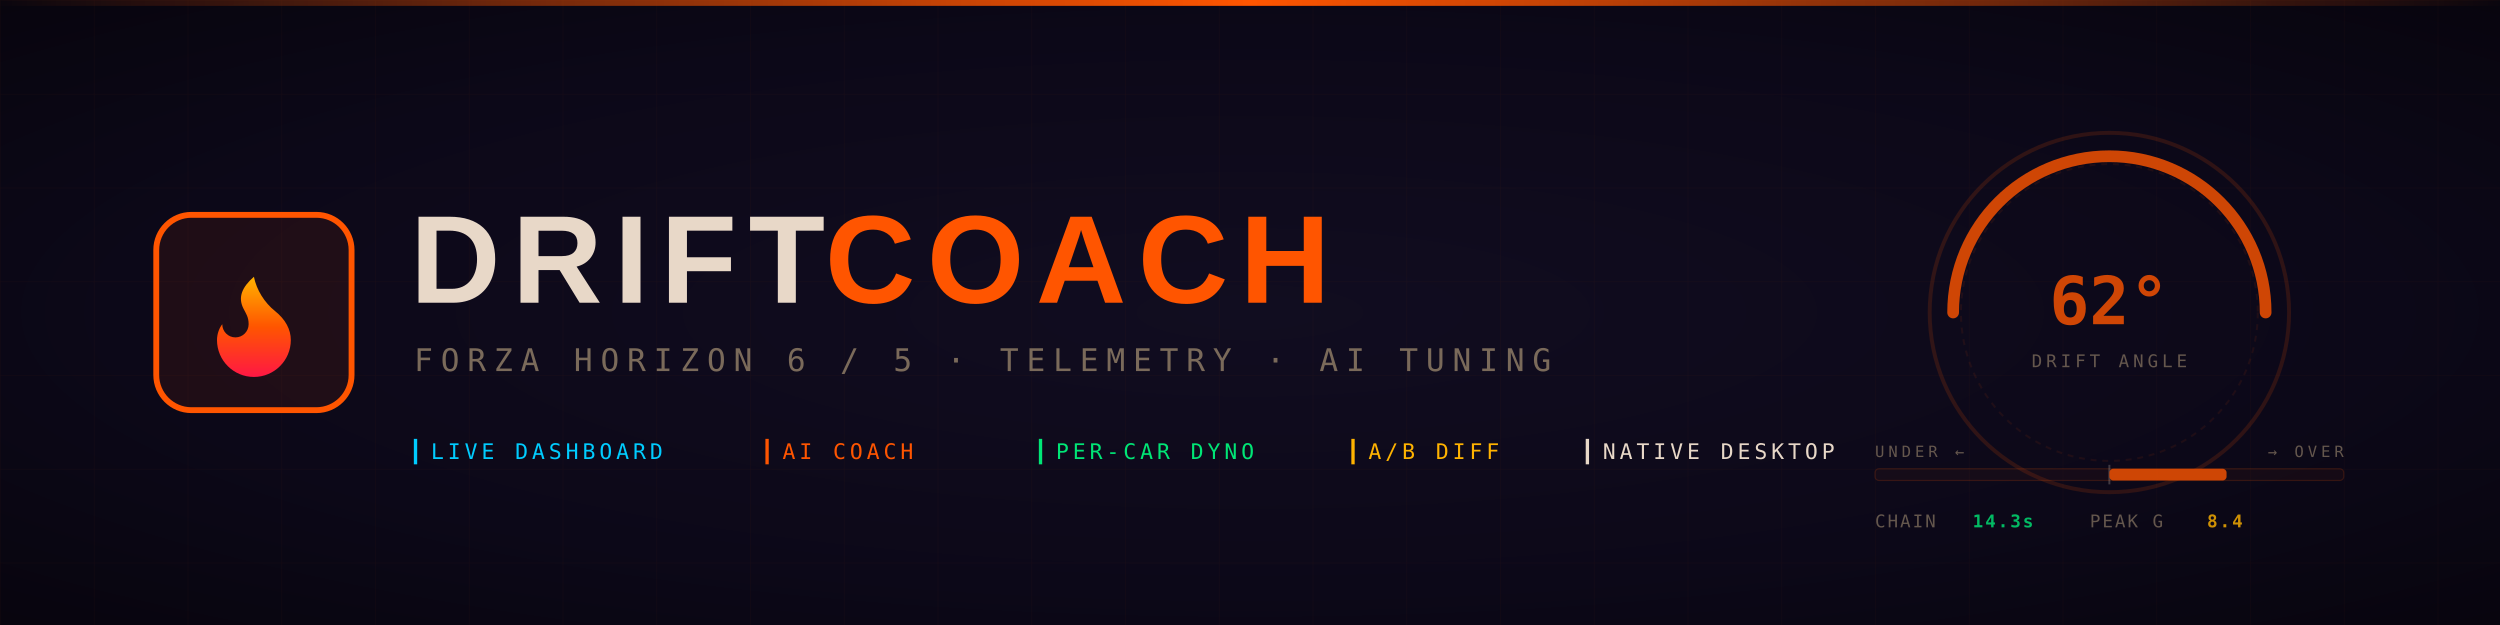
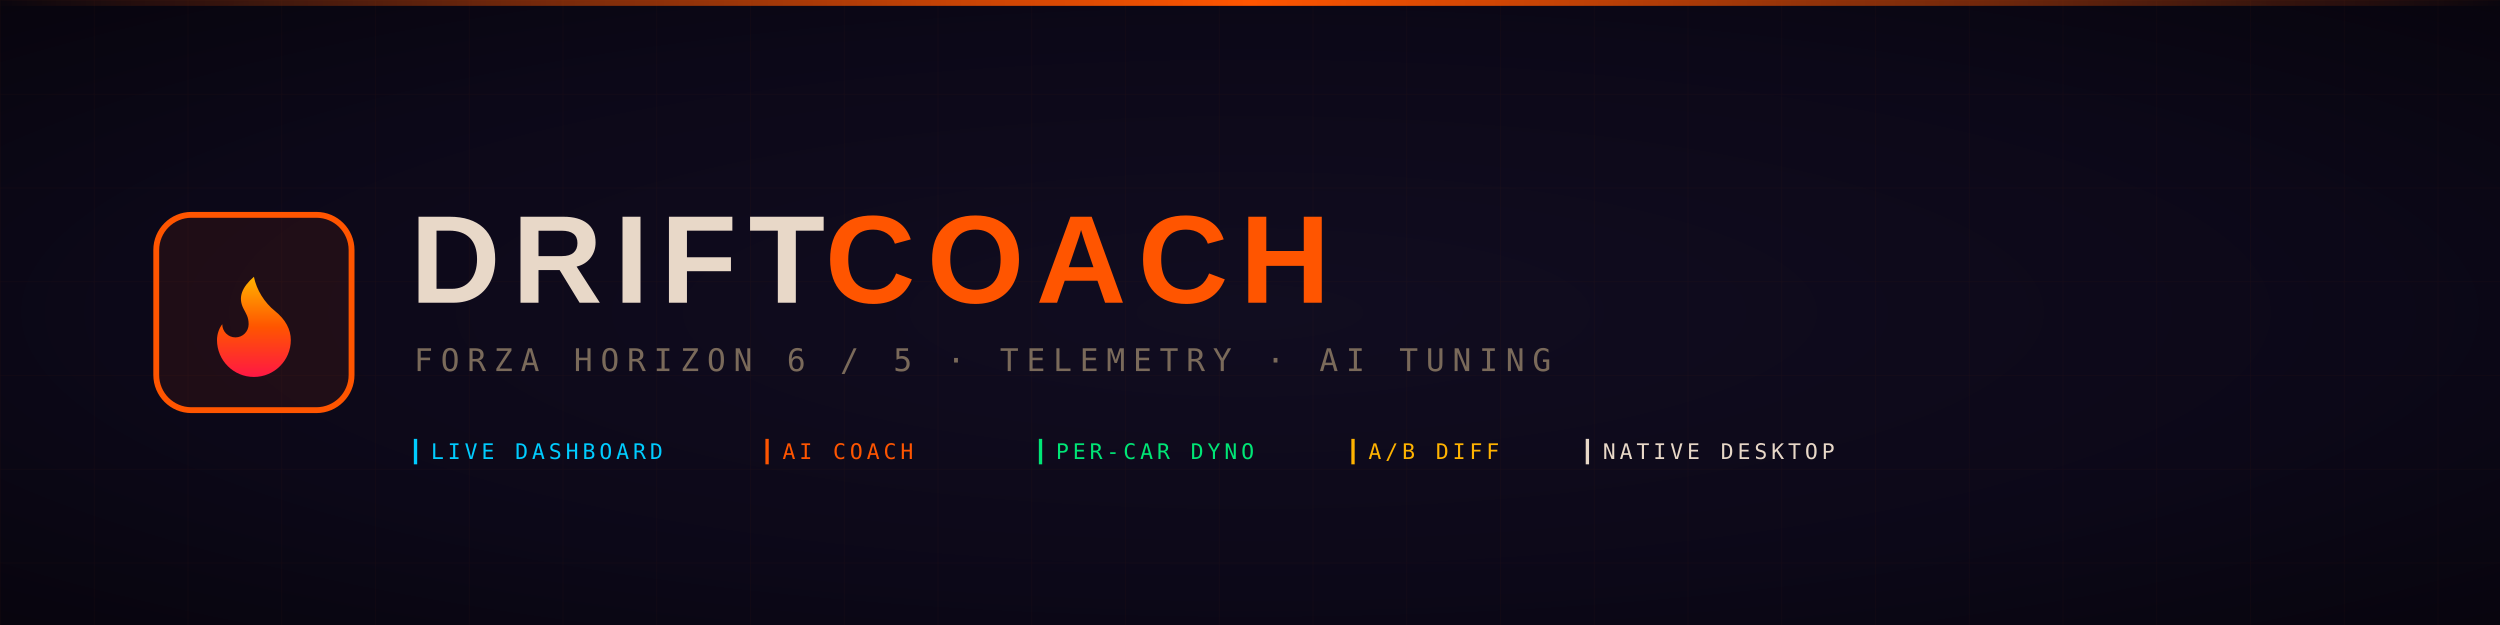
<svg xmlns="http://www.w3.org/2000/svg" width="1280" height="320" viewBox="0 0 1280 320">
  <defs>
    <radialGradient id="bg" cx="0.5" cy="0.5" r="0.9">
      <stop offset="0" stop-color="#110D20" />
      <stop offset="0.5" stop-color="#0C0818" />
      <stop offset="1" stop-color="#040206" />
    </radialGradient>
    <linearGradient id="flame" x1="0.5" y1="1" x2="0.5" y2="0">
      <stop offset="0" stop-color="#FF1744" />
      <stop offset="0.5" stop-color="#FF5500" />
      <stop offset="1" stop-color="#FFB300" />
    </linearGradient>
    <linearGradient id="topline" x1="0" y1="0" x2="1" y2="0">
      <stop offset="0" stop-color="#FF5500" stop-opacity="0" />
      <stop offset="0.5" stop-color="#FF5500" stop-opacity="1" />
      <stop offset="1" stop-color="#FF5500" stop-opacity="0" />
    </linearGradient>
    <pattern id="grid" width="48" height="48" patternUnits="userSpaceOnUse">
      <path d="M48 0 L0 0 0 48" fill="none" stroke="#FF5500" stroke-opacity="0.05" stroke-width="0.5" />
    </pattern>
  </defs>
  <rect width="1280" height="320" fill="url(#bg)" />
  <rect width="1280" height="320" fill="url(#grid)" />
  <rect y="0" width="1280" height="3" fill="url(#topline)" />
  <g transform="translate(80, 110)">
    <rect width="100" height="100" rx="18" ry="18" fill="#FF5500" fill-opacity="0.08" stroke="#FF5500" stroke-width="3" />
    <g transform="translate(50, 56) scale(2.7) translate(-12, -12)">
      <path d="M8.5 14.5A2.5 2.5 0 0 0 11 12c0-1.38-.5-2-1-3-1.072-2.143-.224-4.054 2-6 .5 2.5 2 4.9 4 6.5 2 1.6 3 3.5 3 5.5a7 7 0 1 1-14 0c0-1.153.433-2.294 1-3a2.5 2.5 0 0 0 2.5 2.5z" fill="url(#flame)" />
    </g>
  </g>
  <text x="210" y="155" font-family="Rajdhani, Arial, sans-serif" font-size="64" font-weight="700" letter-spacing="6" fill="#E8D8C8">DRIFT<tspan fill="#FF5500"> COACH</tspan>
  </text>
  <text x="212" y="190" font-family="Share Tech Mono, monospace" font-size="16" letter-spacing="4" fill="#7A6A5A">FORZA HORIZON 6 / 5 · TELEMETRY · AI TUNING</text>
  <g transform="translate(212, 235)" font-family="Share Tech Mono, monospace" font-size="11" letter-spacing="2">
    <text x="0" y="0" fill="#00CCFF">▎LIVE DASHBOARD</text>
    <text x="180" y="0" fill="#FF5500">▎AI COACH</text>
    <text x="320" y="0" fill="#00E676">▎PER-CAR DYNO</text>
    <text x="480" y="0" fill="#FFB300">▎A/B DIFF</text>
    <text x="600" y="0" fill="#E8D8C8">▎NATIVE DESKTOP</text>
  </g>
-   <g transform="translate(960, 160)" opacity="0.8">
-     <circle cx="120" cy="0" r="92" fill="none" stroke="#FF5500" stroke-opacity="0.18" stroke-width="2" />
-     <circle cx="120" cy="0" r="76" fill="none" stroke="#FF5500" stroke-opacity="0.10" stroke-width="1" stroke-dasharray="3,3" />
-     <path d="M 40 0 A 80 80 0 0 1 200 0" fill="none" stroke="#FF5500" stroke-width="6" stroke-linecap="round" />
-     <text x="120" y="6" text-anchor="middle" font-family="Share Tech Mono, monospace" font-size="34" font-weight="700" fill="#FF5500">62°</text>
-     <text x="120" y="28" text-anchor="middle" font-family="Share Tech Mono, monospace" font-size="9" letter-spacing="2" fill="#7A6A5A">DRIFT ANGLE</text>
-     <g transform="translate(0, 80)">
-       <text x="0" y="-6" font-family="Share Tech Mono, monospace" font-size="8" fill="#7A6A5A" letter-spacing="2">UNDER ←</text>
-       <text x="240" y="-6" text-anchor="end" font-family="Share Tech Mono, monospace" font-size="8" fill="#7A6A5A" letter-spacing="2">→ OVER</text>
-       <rect x="0" y="0" width="240" height="6" rx="2" fill="#FF5500" fill-opacity="0.05" stroke="#FF5500" stroke-opacity="0.2" stroke-width="0.6" />
-       <line x1="120" y1="-2" x2="120" y2="8" stroke="#E8D8C8" stroke-opacity="0.3" />
-       <rect x="120" y="0" width="60" height="6" rx="2" fill="#FF5500" />
-     </g>
-     <g transform="translate(0, 110)" font-family="Share Tech Mono, monospace" font-size="9" letter-spacing="1">
-       <text x="0" y="0" fill="#7A6A5A">CHAIN</text>
-       <text x="50" y="0" fill="#00E676" font-weight="700">14.3s</text>
-       <text x="110" y="0" fill="#7A6A5A">PEAK G</text>
-       <text x="170" y="0" fill="#FFB300" font-weight="700">8.4</text>
-     </g>
-   </g>
</svg>
